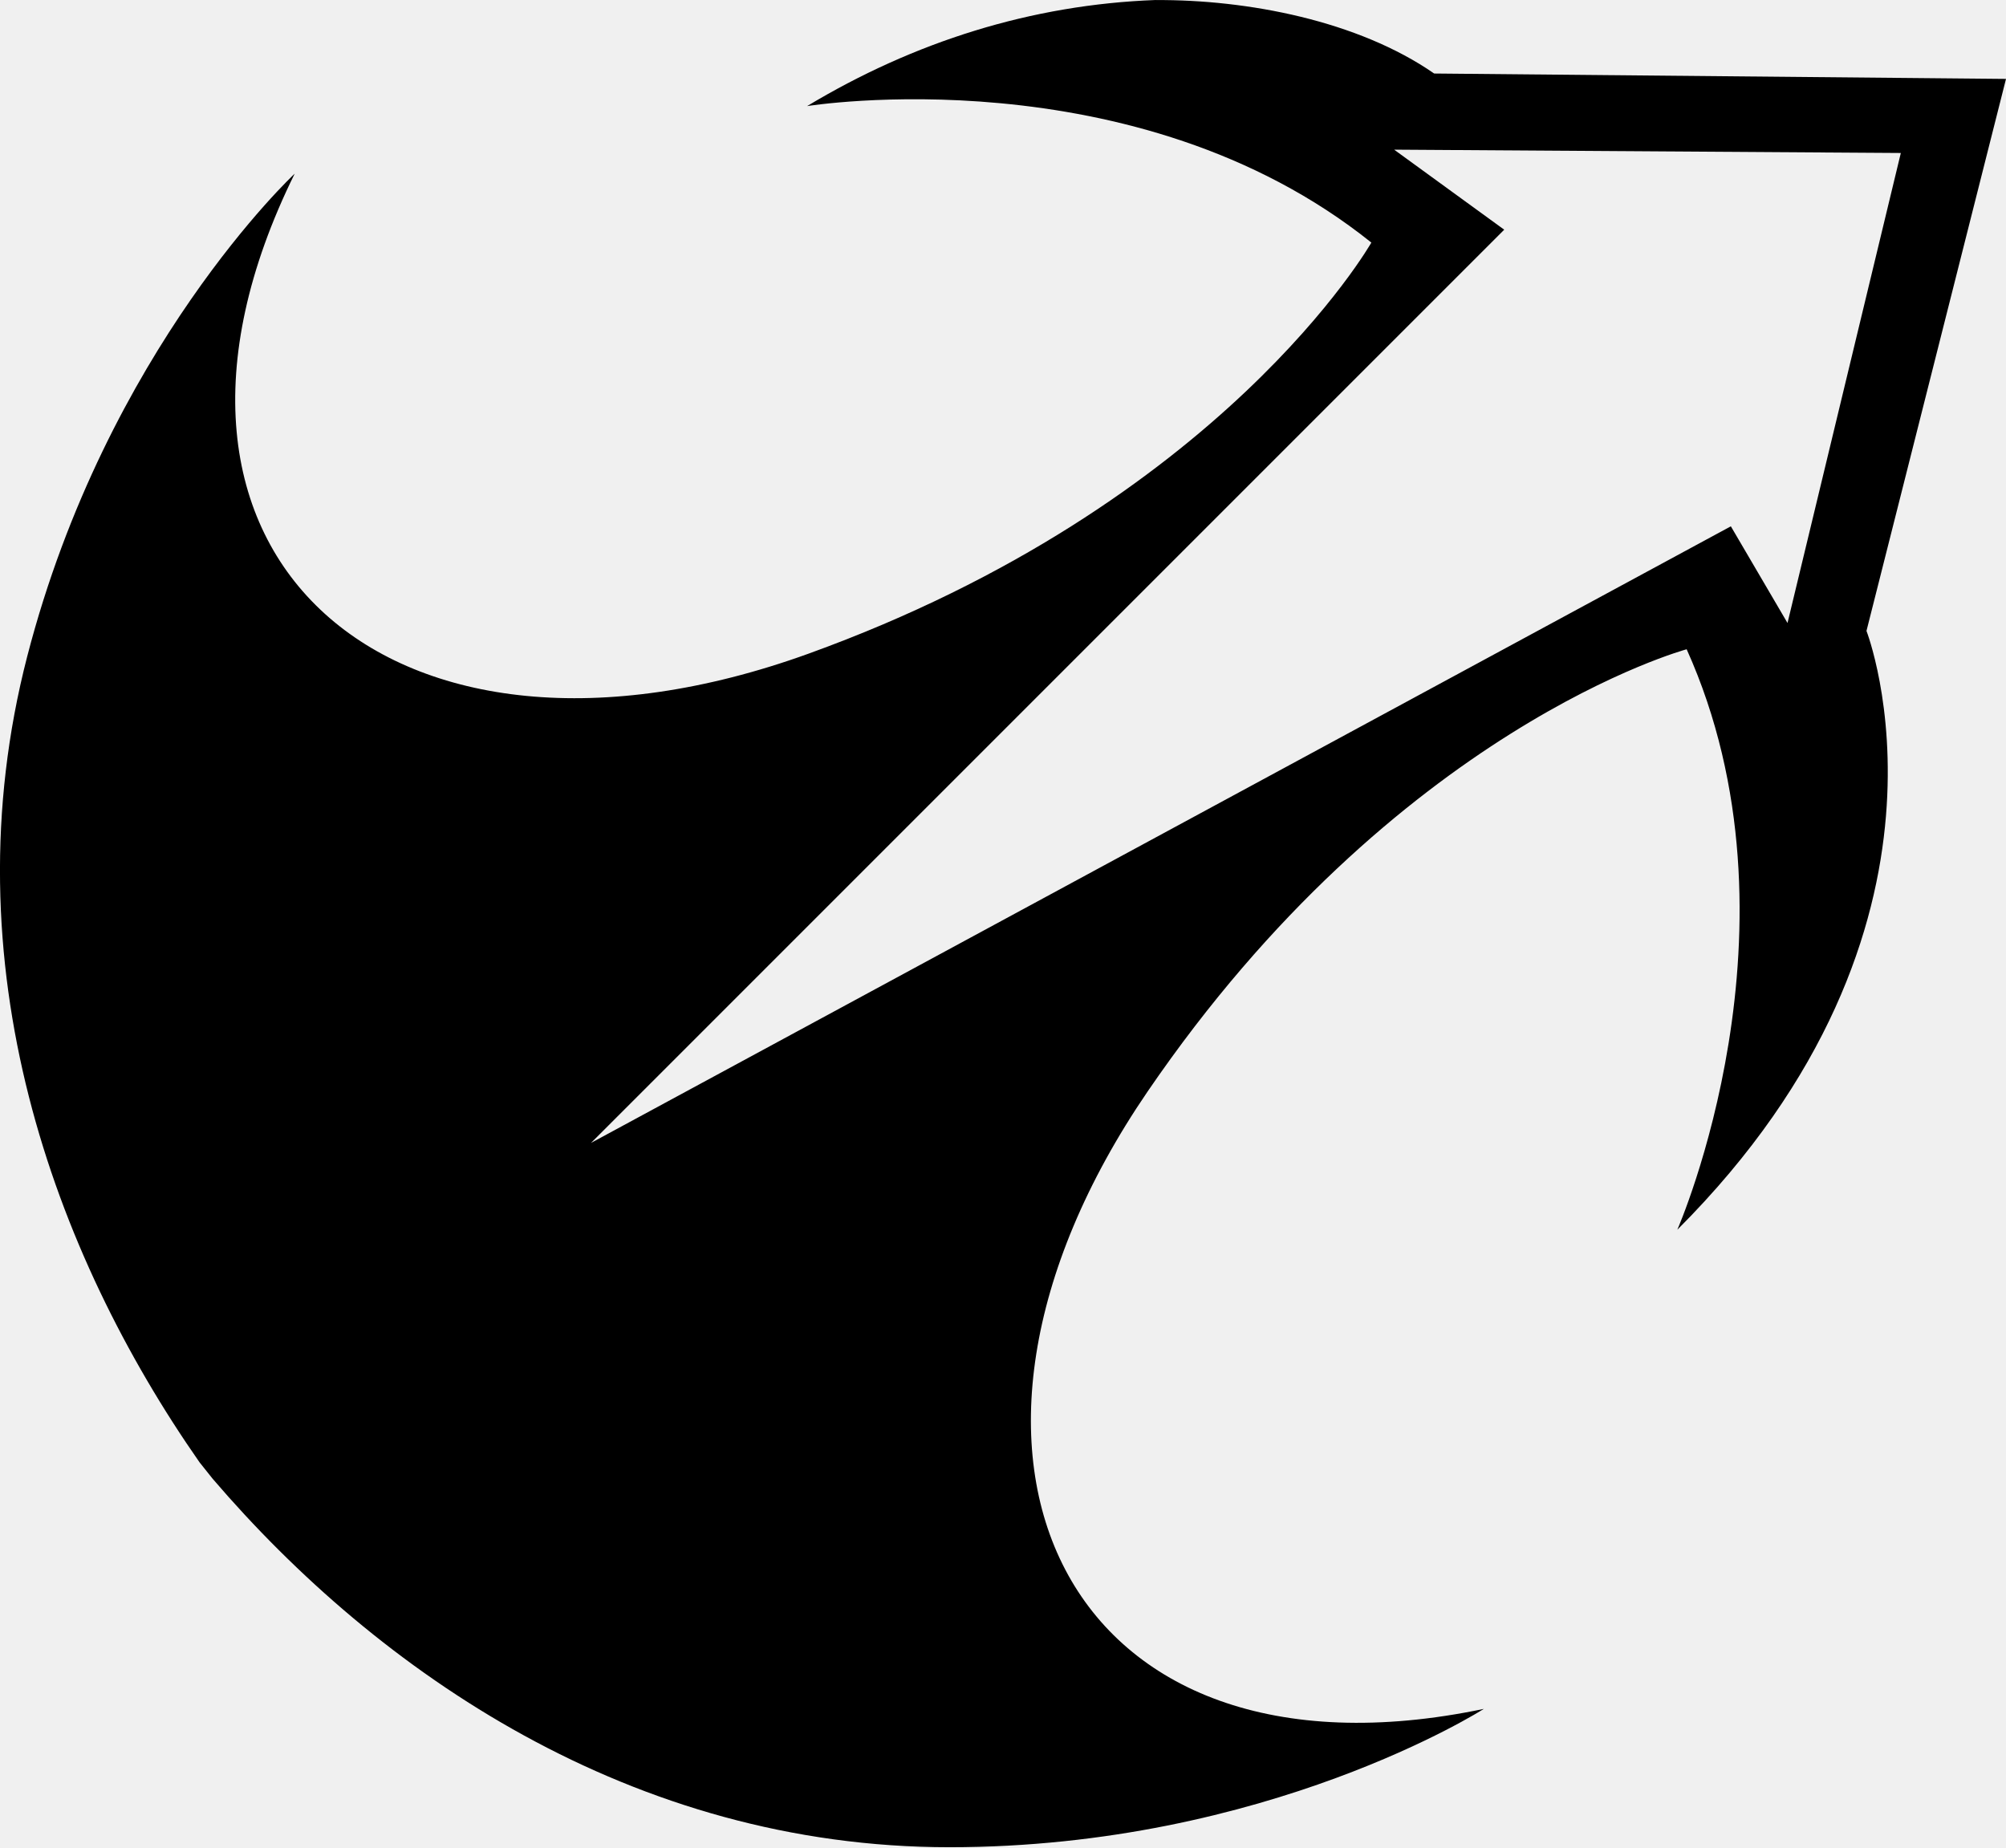
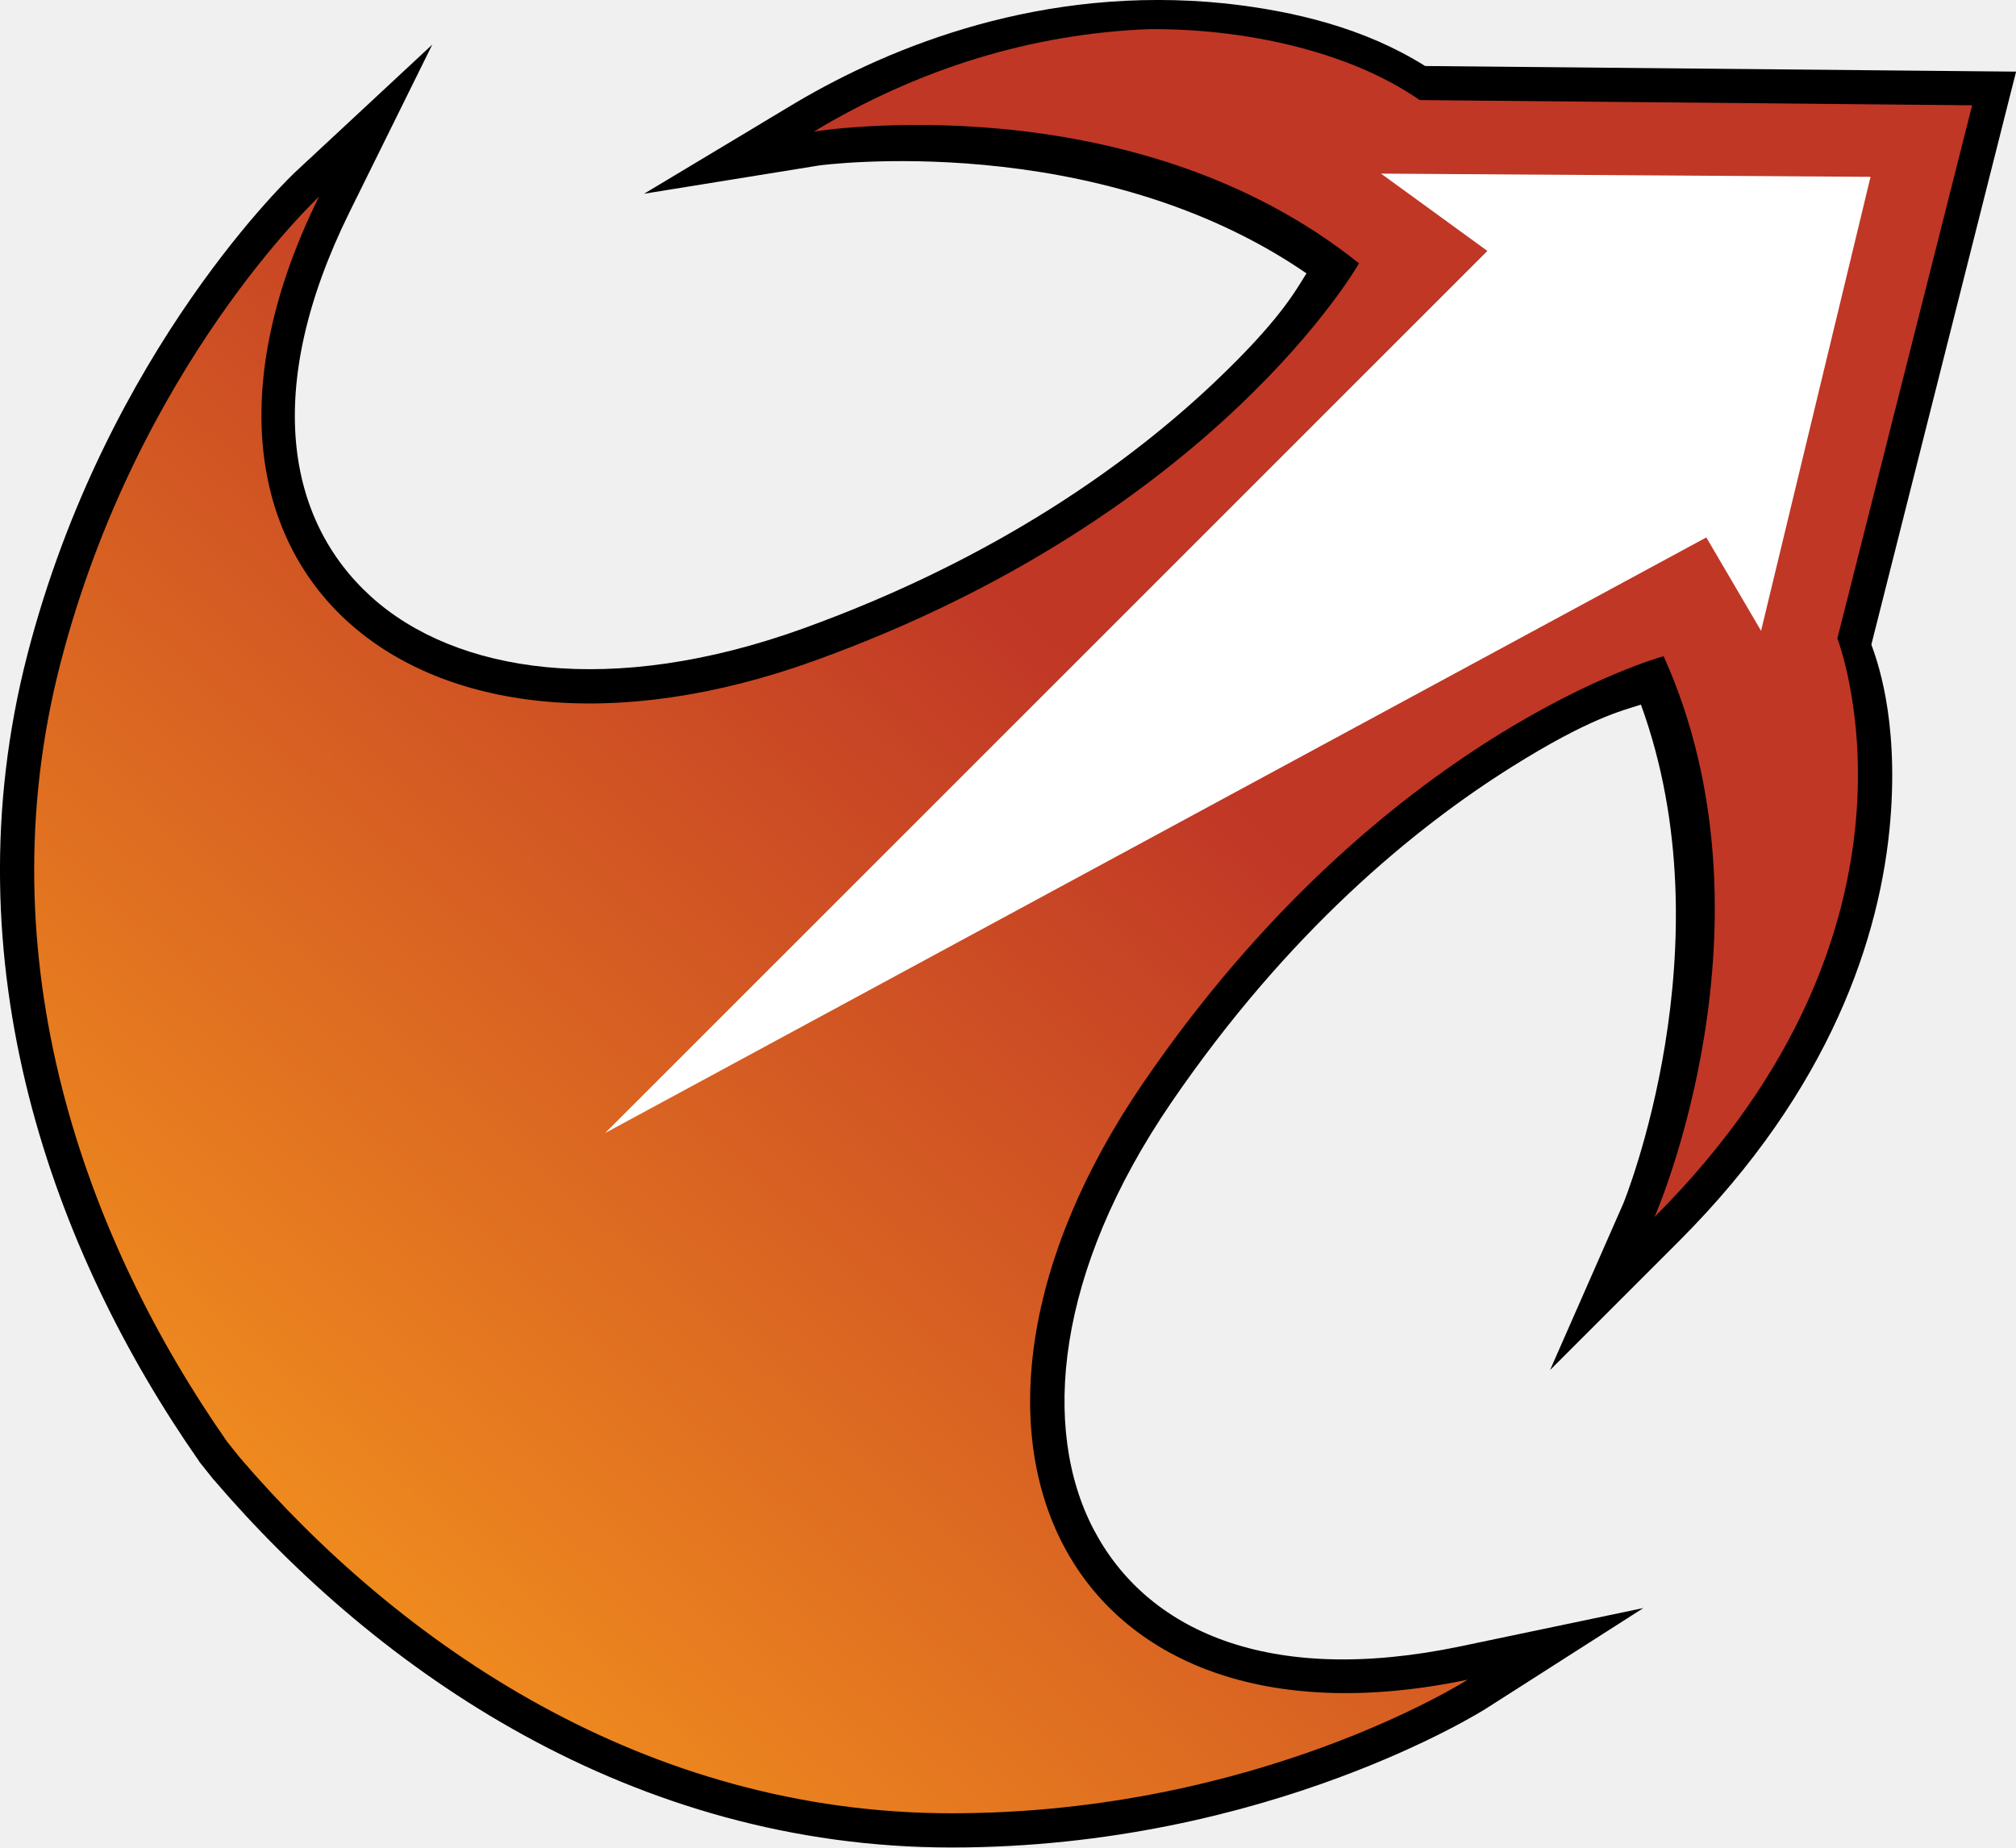
- <svg xmlns="http://www.w3.org/2000/svg" version="1.1" width="28.324" height="26.081" viewBox="0 0 28.324 26.081" id="svg6">
-   <defs id="defs10" />
-   <path fill="#000000" d="m 16.319,0.001 c 1.293,-0.008 2.855,0.291 3.931,1.037 l 8.074,0.076 -1.97,7.794 c 0,0 1.623,4.161 -2.671,8.455 0,0 1.888,-4.294 0.132,-8.196 0,0 -4.1,1.105 -7.611,6.244 -3.512,5.141 -1.171,9.955 4.747,8.717 0,0 -3.056,1.953 -7.544,1.953 -4.485,0 -8.065,-2.471 -10.405,-5.203 l -0.185,-0.232 C 0.758,17.696 -0.739,13.614 0.384,9.269 1.508,4.922 4.161,2.452 4.161,2.452 c -2.677,5.42 1.397,8.893 7.25,6.779 5.855,-2.115 7.952,-5.806 7.952,-5.806 -3.341,-2.677 -7.967,-1.927 -7.967,-1.927 1.51,-0.908 3.165,-1.433 4.924,-1.498 z m 3.367,2.113 1.553,1.129 -12.894,12.894 16.094,-8.706 0.8,1.365 1.6,-6.636 -7.153,-0.047 z" id="path4" />
+ <svg xmlns="http://www.w3.org/2000/svg" version="1.1" width="29.465" height="27.006" viewBox="0 0 29.465 27.006" id="svg4">
+   <defs>
+     <linearGradient id="rarity" x1="-0.5" y1="1.5" x2="0.75" y2="0.25">
+       <stop offset="0" style="stop-color:rgb(192,55,38);stop-opacity:1" id="stop2" />
+       <stop offset="0.125" style="stop-color:rgb(192,55,38);stop-opacity:1" id="stop4" />
+       <stop offset="0.5" style="stop-color:rgb(241,142,30);stop-opacity:1" id="stop6" />
+       <stop offset="0.875" style="stop-color:rgb(192,55,38);stop-opacity:1" id="stop8" />
+       <stop offset="1" style="stop-color:rgb(192,55,38);stop-opacity:1" id="stop10" />
+     </linearGradient>
+     <linearGradient id="mythic" x1="0" y1="1" x2="1" y2="0">
+       <stop offset="0" style="stop-color:rgb(192,55,38);stop-opacity:1" />
+       <stop offset="0.125" style="stop-color:rgb(192,55,38);stop-opacity:1" />
+       <stop offset="0.5" style="stop-color:rgb(241,142,30);stop-opacity:1" />
+       <stop offset="0.875" style="stop-color:rgb(192,55,38);stop-opacity:1" />
+       <stop offset="1" style="stop-color:rgb(192,55,38);stop-opacity:1" />
+     </linearGradient>
+     <linearGradient id="rare" x1="0" y1="1" x2="1" y2="0">
+       <stop offset="0" style="stop-color:rgb(146,116,67);stop-opacity:1" />
+       <stop offset="0.125" style="stop-color:rgb(146,116,67);stop-opacity:1" />
+       <stop offset="0.5" style="stop-color:rgb(211,178,108);stop-opacity:1" />
+       <stop offset="0.875" style="stop-color:rgb(146,116,67);stop-opacity:1" />
+       <stop offset="1" style="stop-color:rgb(146,116,67);stop-opacity:1" />
+     </linearGradient>
+     <linearGradient id="special" x1="0" y1="1" x2="1" y2="0">
+       <stop offset="0" style="stop-color:rgb(76, 56, 106);stop-opacity:1" />
+       <stop offset="0.125" style="stop-color:rgb(76, 56, 106);stop-opacity:1" />
+       <stop offset="0.5" style="stop-color:rgb(201, 173, 221);stop-opacity:1" />
+       <stop offset="0.875" style="stop-color:rgb(76, 56, 106);stop-opacity:1" />
+       <stop offset="1" style="stop-color:rgb(76, 56, 106);stop-opacity:1" />
+     </linearGradient>
+     <linearGradient id="uncommon" x1="0" y1="1" x2="1" y2="0">
+       <stop offset="0" style="stop-color:rgb(98,110,119);stop-opacity:1" />
+       <stop offset="0.125" style="stop-color:rgb(98,110,119);stop-opacity:1" />
+       <stop offset="0.5" style="stop-color:rgb(196,222,238);stop-opacity:1" />
+       <stop offset="0.875" style="stop-color:rgb(98,110,119);stop-opacity:1" />
+       <stop offset="1" style="stop-color:rgb(98,110,119);stop-opacity:1" />
+     </linearGradient>
+     <linearGradient id="common" x1="0" y1="1" x2="1" y2="0">
+       <stop offset="0" style="stop-color:rgb(0,0,0);stop-opacity:1" />
+     </linearGradient>
+     <linearGradient id="rarity-outline" x1="0" y1="1" x2="0" y2="1">
+       <stop offset="0" style="stop-color:rgb(0,0,0);stop-opacity:1" />
+     </linearGradient>
+   </defs>
+   <path fill="url(#rarity-outline)" d="M 11.639,1.496 9.414,2.832 11.976,2.418 c 0,0 4.029,-0.546 7.119,1.578 -0.159,0.251 -0.382,0.681 -1.355,1.602 -1.213,1.146 -3.14,2.555 -5.998,3.588 C 8.933,10.2 6.656,9.838 5.424,8.722 4.191,7.606 3.834,5.681 5.109,3.099 L 6.318,0.652 4.32,2.511 c 0,0 -2.76,2.571 -3.92,7.059 -1.169,4.523 0.39,8.753 2.508,11.787 l 0.008,0.014 0.201,0.252 0.006,0.006 c 2.407,2.81 6.117,5.377 10.785,5.377 4.633,0 7.812,-2.031 7.812,-2.031 l 2.299,-1.469 -2.67,0.559 c -2.819,0.59 -4.594,-0.236 -5.365,-1.709 -0.771,-1.473 -0.553,-3.769 1.133,-6.236 1.714,-2.508 3.562,-4.021 4.975,-4.908 1.135,-0.712 1.608,-0.821 1.891,-0.912 1.284,3.521 -0.256,7.289 -0.256,7.289 l -1.072,2.438 1.883,-1.883 c 2.226,-2.226 2.95,-4.47 3.09,-6.15 0.126,-1.522 -0.209,-2.379 -0.277,-2.572 l 2.115,-8.375 -8.637,-0.082 C 19.953,0.414 18.925,0.161 17.904,0.05 15.237,-0.224 13.033,0.674 11.639,1.496 Z" />
+   <path fill="url(#rarity)" d="m 16.819,0.426 c 1.293,-0.008 2.855,0.291 3.931,1.037 l 8.074,0.076 -1.97,7.794 c 0,0 1.623,4.161 -2.671,8.455 0,0 1.888,-4.294 0.132,-8.196 0,0 -4.1,1.105 -7.611,6.244 -3.512,5.141 -1.171,9.955 4.747,8.717 0,0 -3.056,1.953 -7.544,1.953 -4.485,0 -8.065,-2.471 -10.405,-5.203 l -0.185,-0.232 c -2.059,-2.95 -3.556,-7.032 -2.433,-11.377 1.124,-4.347 3.777,-6.817 3.777,-6.817 -2.677,5.42 1.397,8.893 7.25,6.779 5.855,-2.115 7.952,-5.806 7.952,-5.806 -3.341,-2.677 -7.967,-1.927 -7.967,-1.927 1.51,-0.908 3.165,-1.433 4.924,-1.498 z" />
+   <path fill="#FFFFFF" d="m 20.186,2.539 1.553,1.129 L 8.845,16.562 24.939,7.856 l 0.8,1.365 1.6,-6.636 -7.153,-0.047 z" />
</svg>
